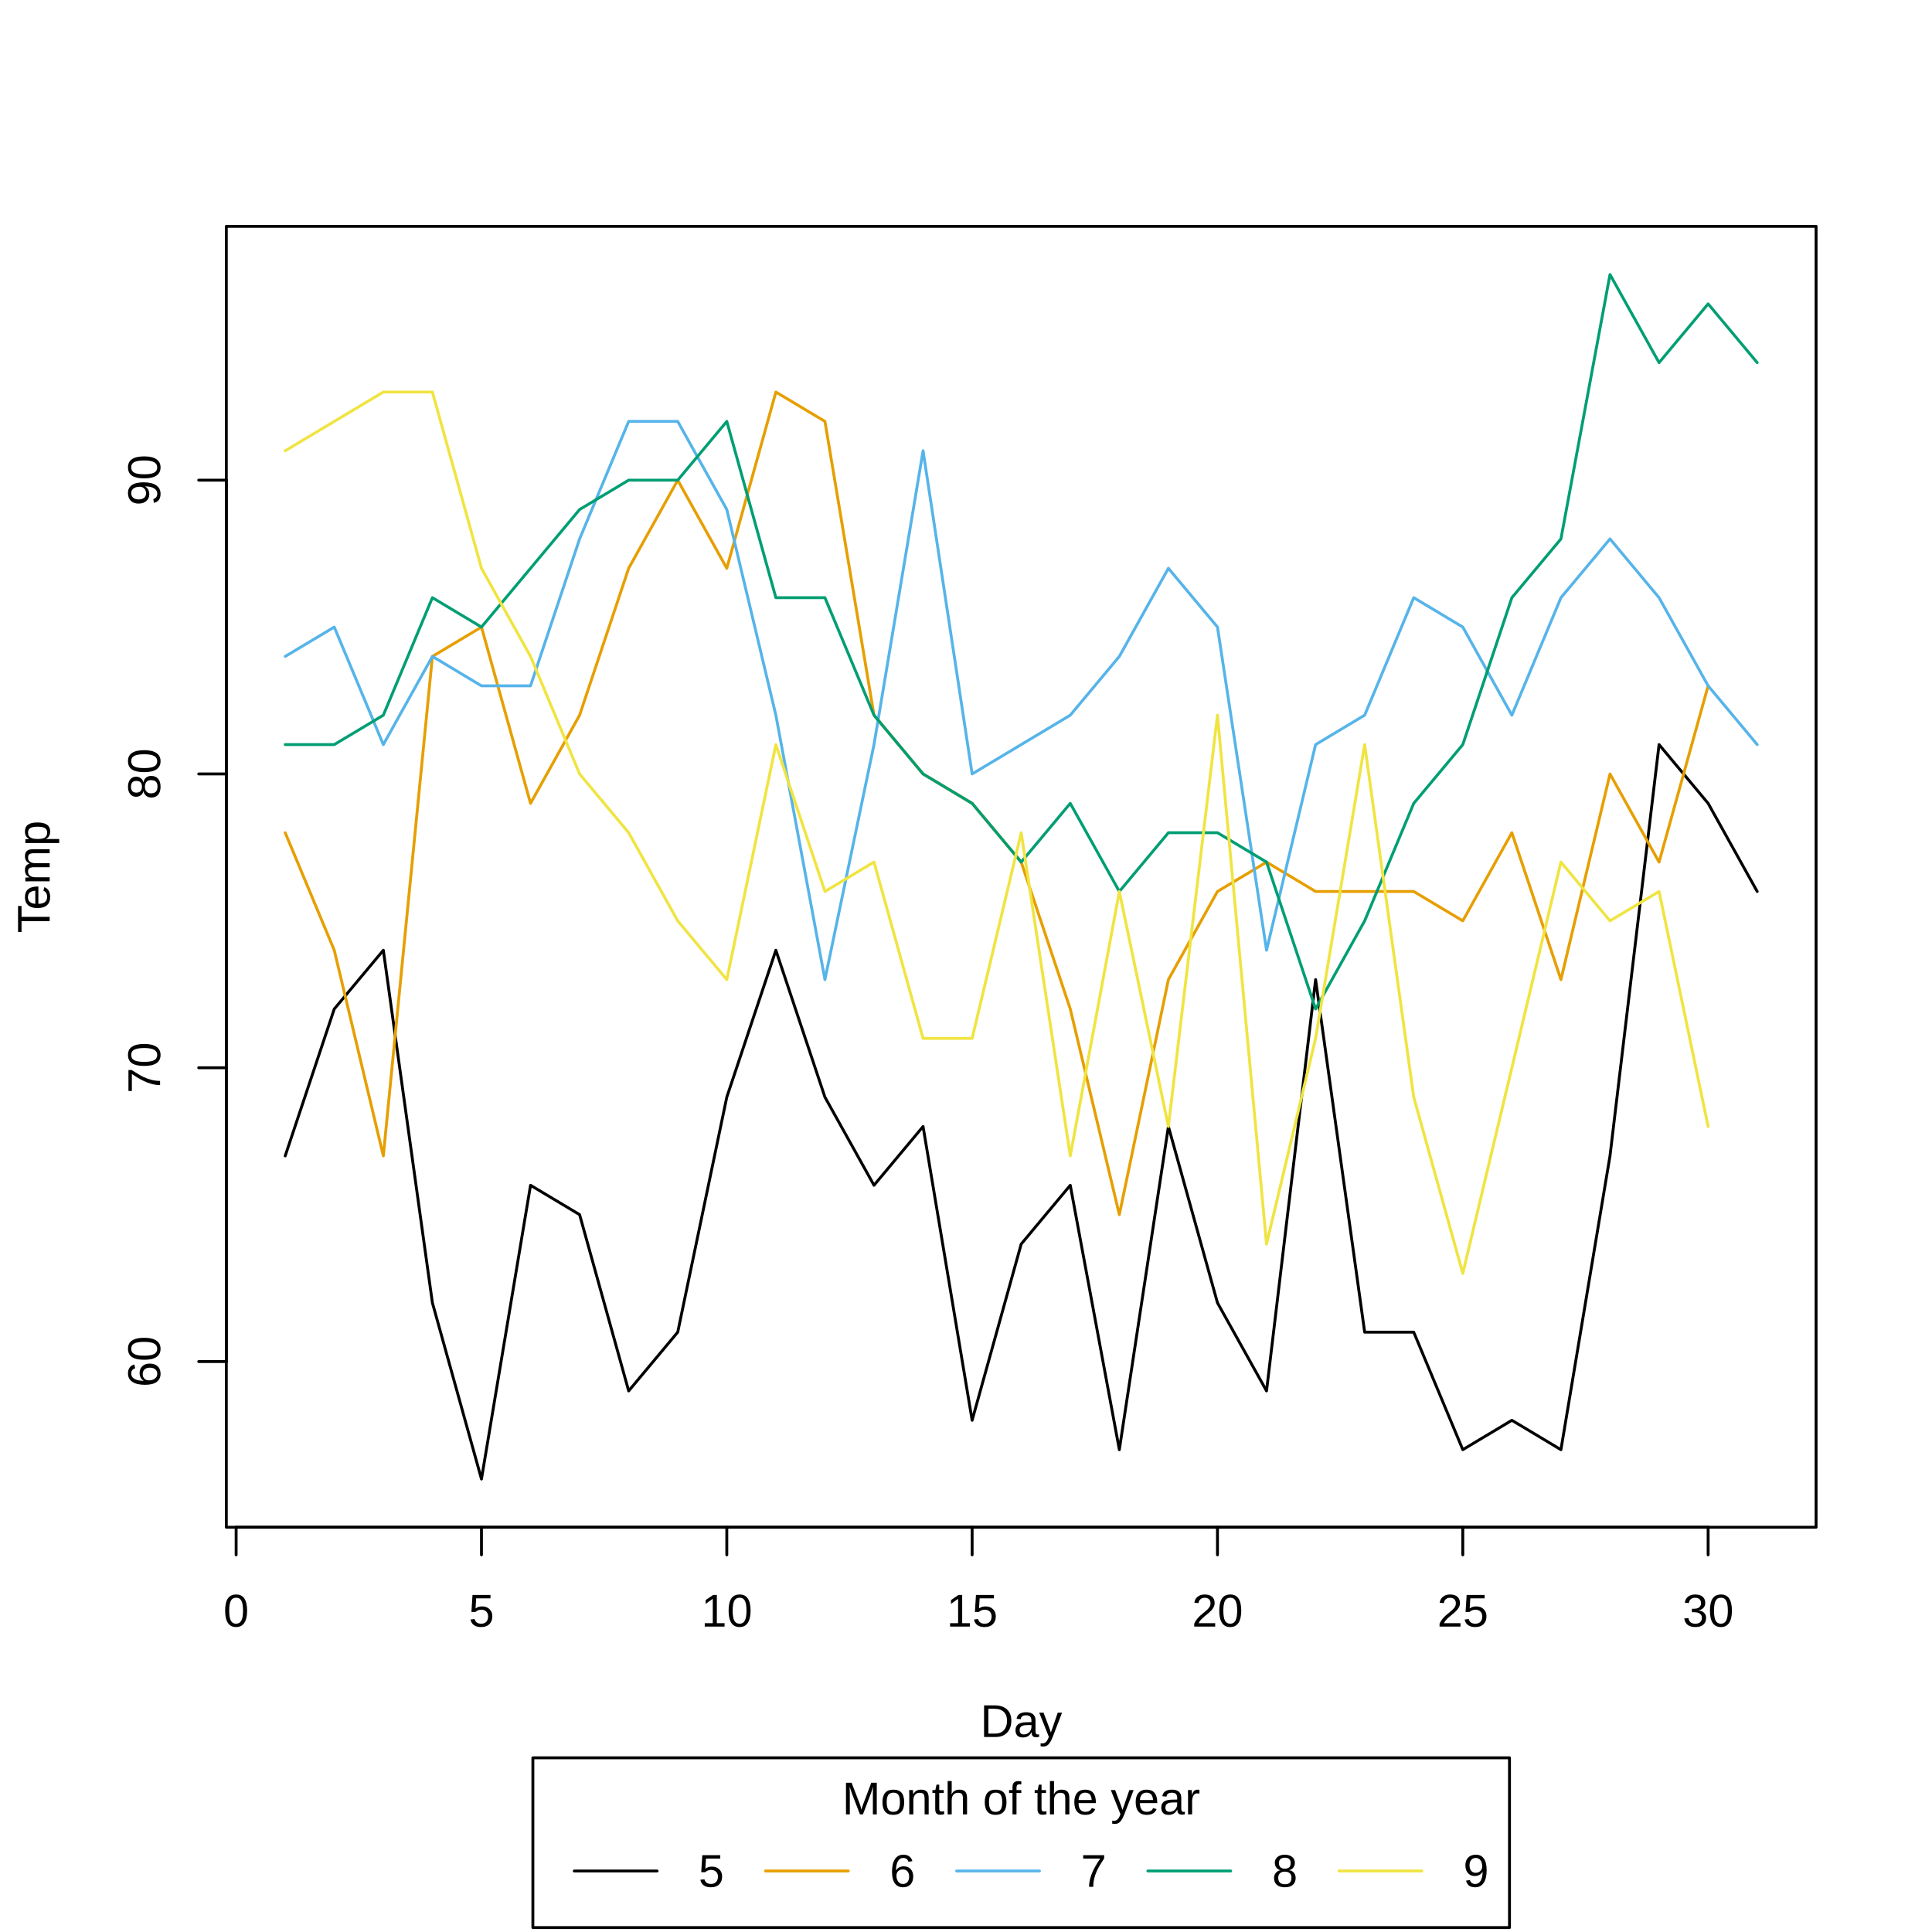
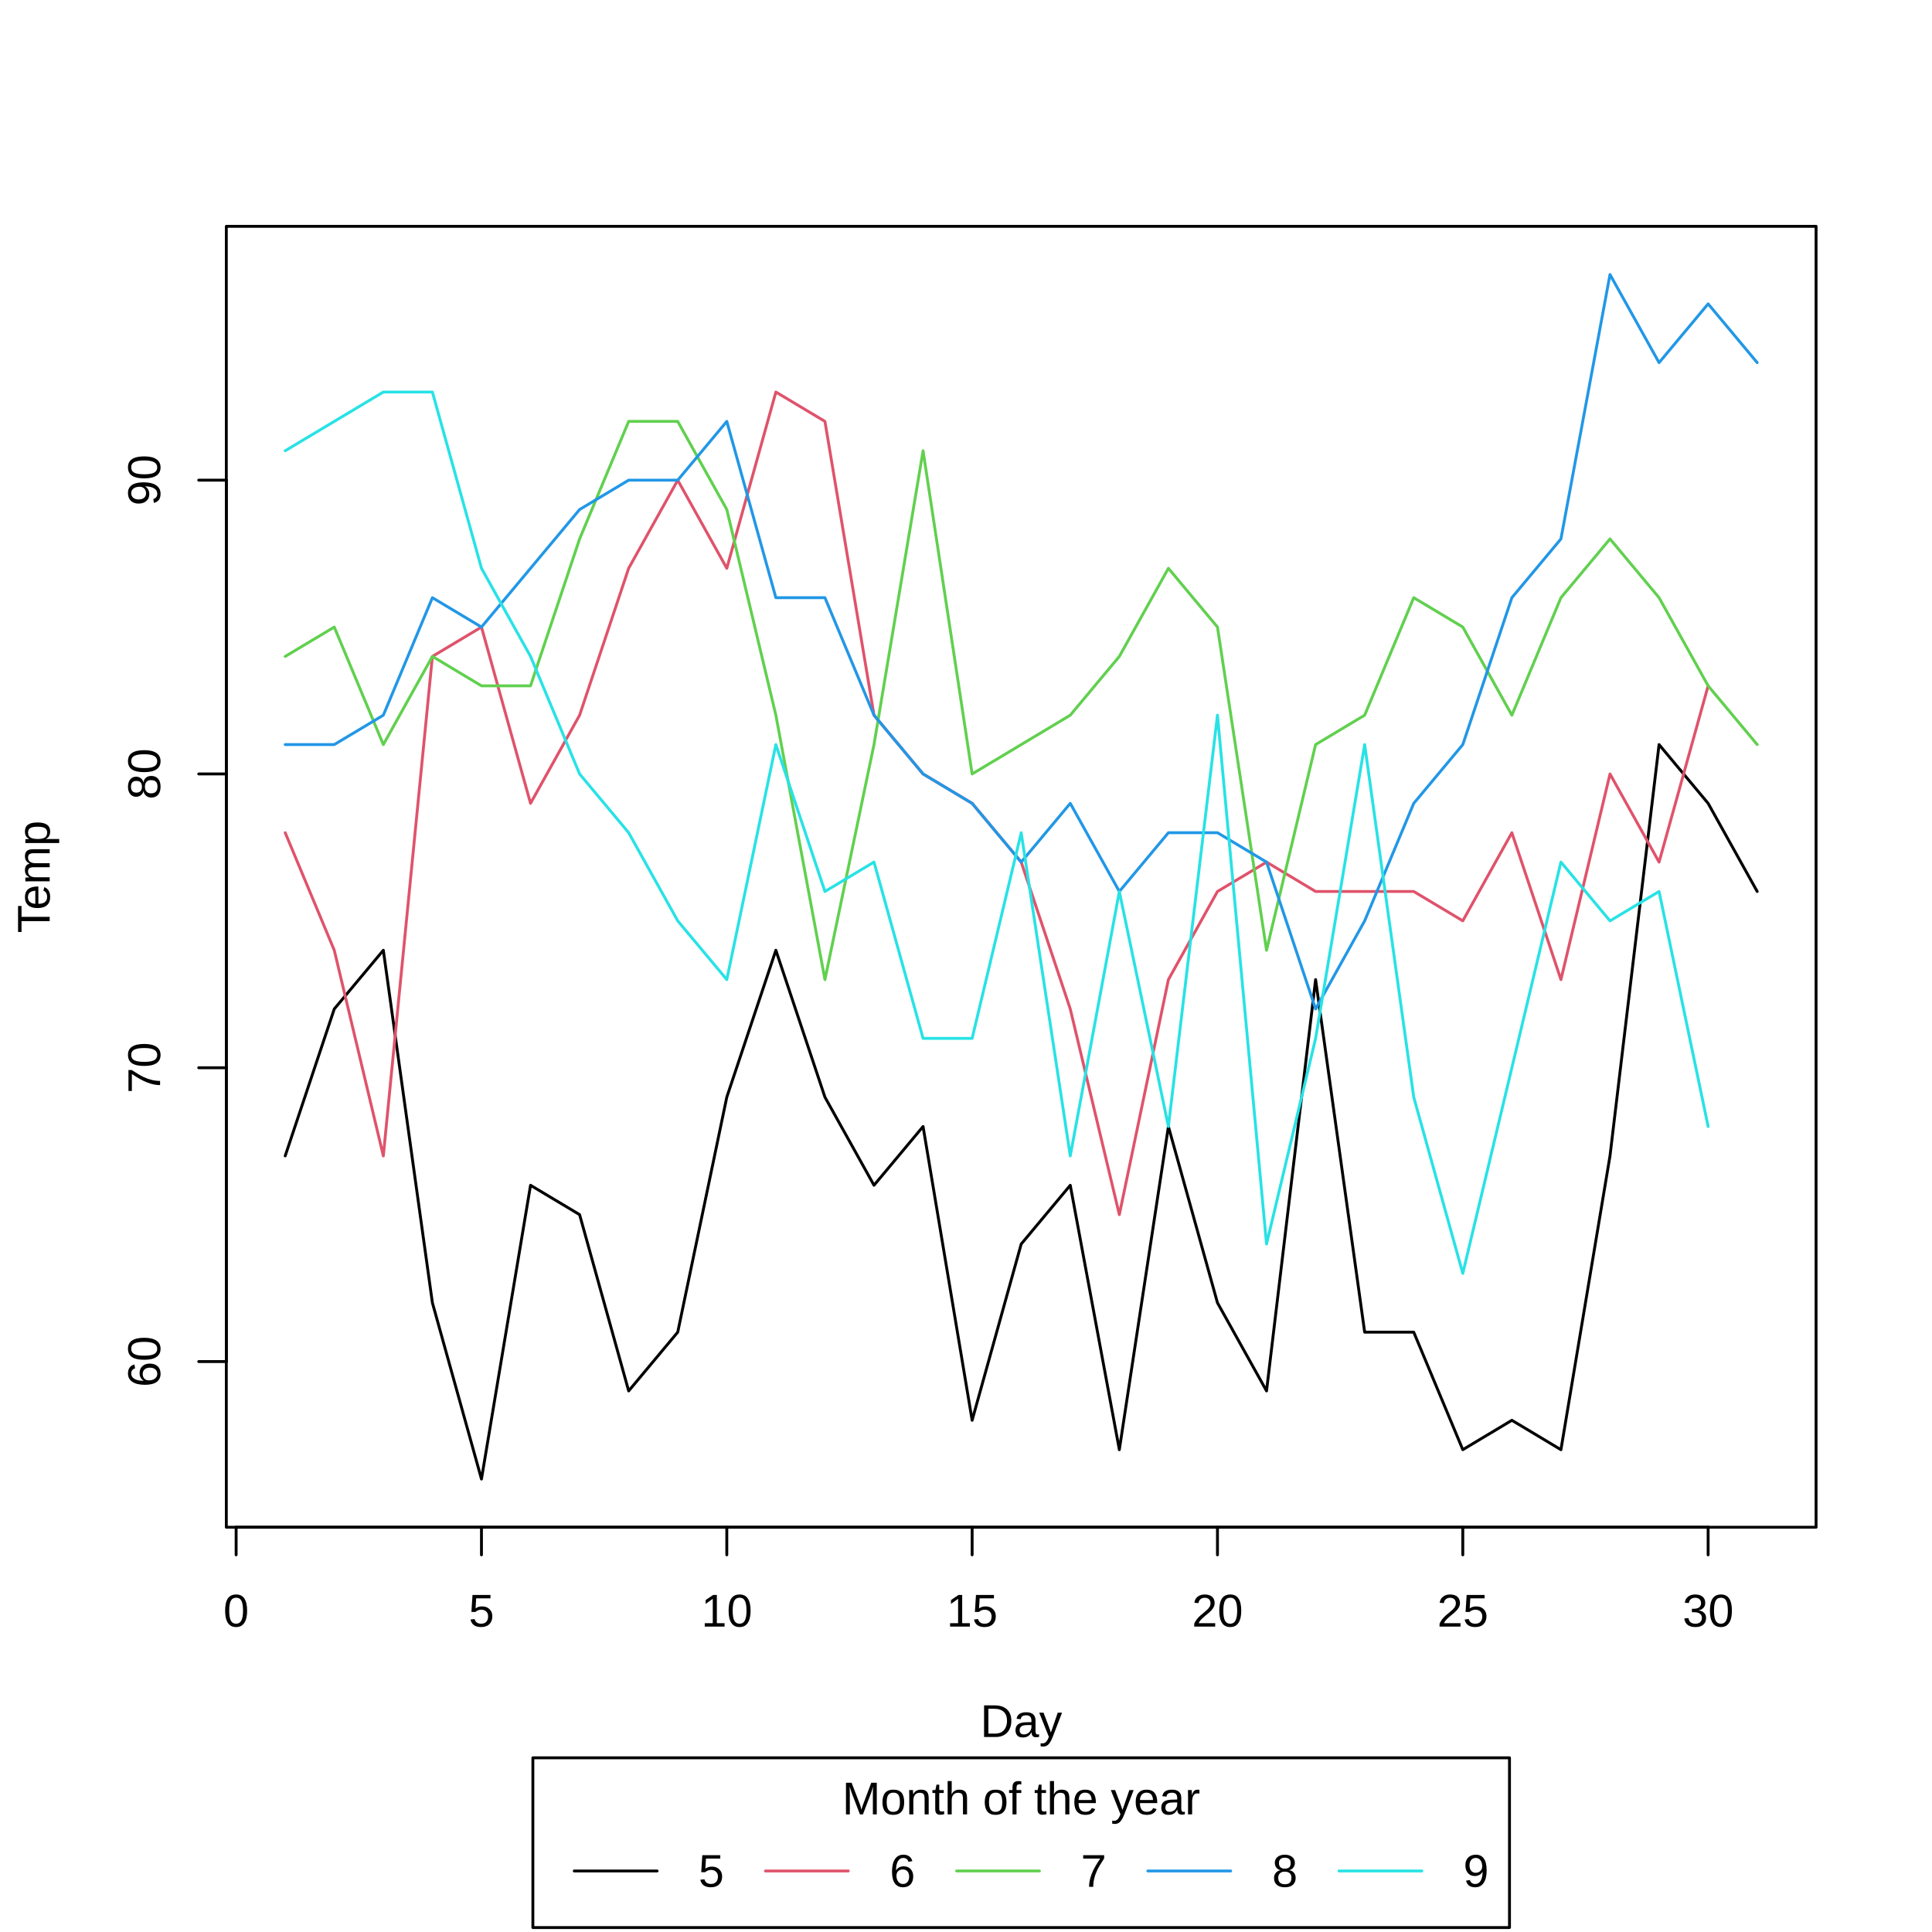
<svg xmlns="http://www.w3.org/2000/svg" class="svglite" width="504.00pt" height="504.00pt" viewBox="0 0 504.00 504.00">
  <defs>
    <style type="text/css">
    .svglite line, .svglite polyline, .svglite polygon, .svglite path, .svglite rect, .svglite circle {
      fill: none;
      stroke: #000000;
      stroke-linecap: round;
      stroke-linejoin: round;
      stroke-miterlimit: 10.00;
    }
    .svglite text {
      white-space: pre;
    }
  </style>
  </defs>
  <rect width="100%" height="100%" style="stroke: none; fill: #FFFFFF;" />
  <defs>
    <clipPath id="cpMC4wMHw1MDQuMDB8MC4wMHw1MDQuMDA=">
      <rect x="0.00" y="0.00" width="504.00" height="504.00" />
    </clipPath>
  </defs>
  <g clip-path="url(#cpMC4wMHw1MDQuMDB8MC4wMHw1MDQuMDA=)">
    <rect x="139.01" y="458.56" width="254.77" height="44.28" style="stroke-width: 0.75; fill: #FFFFFF;" />
    <line x1="149.81" y1="488.08" x2="171.41" y2="488.08" style="stroke-width: 0.75;" />
-     <line x1="199.69" y1="488.08" x2="221.29" y2="488.08" style="stroke-width: 0.75; stroke: #E69F00;" />
-     <line x1="249.56" y1="488.08" x2="271.16" y2="488.08" style="stroke-width: 0.75; stroke: #56B4E9;" />
-     <line x1="299.44" y1="488.08" x2="321.04" y2="488.08" style="stroke-width: 0.75; stroke: #009E73;" />
-     <line x1="349.31" y1="488.08" x2="370.91" y2="488.08" style="stroke-width: 0.75; stroke: #F0E442;" />
+     <line x1="199.69" y1="488.08" x2="221.29" y2="488.08" style="stroke-width: 0.75; stroke: #DF536B;" />
+     <line x1="249.56" y1="488.08" x2="271.16" y2="488.08" style="stroke-width: 0.75; stroke: #61D04F;" />
+     <line x1="299.44" y1="488.08" x2="321.04" y2="488.08" style="stroke-width: 0.75; stroke: #2297E6;" />
+     <line x1="349.31" y1="488.08" x2="370.91" y2="488.08" style="stroke-width: 0.75; stroke: #28E2E5;" />
    <text x="266.40" y="473.32" text-anchor="middle" style="font-size: 12.00px; font-family: &quot;Liberation Sans&quot;;" textLength="93.40px" lengthAdjust="spacingAndGlyphs">Month of the year</text>
    <text x="182.21" y="492.21" style="font-size: 12.00px; font-family: &quot;Liberation Sans&quot;;" textLength="6.67px" lengthAdjust="spacingAndGlyphs">5</text>
    <text x="232.09" y="492.21" style="font-size: 12.00px; font-family: &quot;Liberation Sans&quot;;" textLength="6.67px" lengthAdjust="spacingAndGlyphs">6</text>
    <text x="281.96" y="492.21" style="font-size: 12.00px; font-family: &quot;Liberation Sans&quot;;" textLength="6.67px" lengthAdjust="spacingAndGlyphs">7</text>
    <text x="331.84" y="492.21" style="font-size: 12.00px; font-family: &quot;Liberation Sans&quot;;" textLength="6.67px" lengthAdjust="spacingAndGlyphs">8</text>
    <text x="381.71" y="492.21" style="font-size: 12.00px; font-family: &quot;Liberation Sans&quot;;" textLength="6.67px" lengthAdjust="spacingAndGlyphs">9</text>
    <line x1="61.60" y1="398.41" x2="445.60" y2="398.41" style="stroke-width: 0.75;" />
    <line x1="61.60" y1="398.41" x2="61.60" y2="405.61" style="stroke-width: 0.75;" />
    <line x1="125.60" y1="398.41" x2="125.60" y2="405.61" style="stroke-width: 0.75;" />
    <line x1="189.60" y1="398.41" x2="189.60" y2="405.61" style="stroke-width: 0.75;" />
    <line x1="253.60" y1="398.41" x2="253.60" y2="405.61" style="stroke-width: 0.75;" />
    <line x1="317.60" y1="398.41" x2="317.60" y2="405.61" style="stroke-width: 0.75;" />
    <line x1="381.60" y1="398.41" x2="381.60" y2="405.61" style="stroke-width: 0.75;" />
    <line x1="445.60" y1="398.41" x2="445.60" y2="405.61" style="stroke-width: 0.75;" />
    <text x="61.60" y="424.33" text-anchor="middle" style="font-size: 12.00px; font-family: &quot;Liberation Sans&quot;;" textLength="6.67px" lengthAdjust="spacingAndGlyphs">0</text>
    <text x="125.60" y="424.33" text-anchor="middle" style="font-size: 12.00px; font-family: &quot;Liberation Sans&quot;;" textLength="6.67px" lengthAdjust="spacingAndGlyphs">5</text>
    <text x="189.60" y="424.33" text-anchor="middle" style="font-size: 12.00px; font-family: &quot;Liberation Sans&quot;;" textLength="13.35px" lengthAdjust="spacingAndGlyphs">10</text>
    <text x="253.60" y="424.33" text-anchor="middle" style="font-size: 12.00px; font-family: &quot;Liberation Sans&quot;;" textLength="13.35px" lengthAdjust="spacingAndGlyphs">15</text>
    <text x="317.60" y="424.33" text-anchor="middle" style="font-size: 12.00px; font-family: &quot;Liberation Sans&quot;;" textLength="13.35px" lengthAdjust="spacingAndGlyphs">20</text>
    <text x="381.60" y="424.33" text-anchor="middle" style="font-size: 12.00px; font-family: &quot;Liberation Sans&quot;;" textLength="13.35px" lengthAdjust="spacingAndGlyphs">25</text>
    <text x="445.60" y="424.33" text-anchor="middle" style="font-size: 12.00px; font-family: &quot;Liberation Sans&quot;;" textLength="13.35px" lengthAdjust="spacingAndGlyphs">30</text>
    <line x1="59.04" y1="355.19" x2="59.04" y2="125.26" style="stroke-width: 0.75;" />
    <line x1="59.04" y1="355.19" x2="51.84" y2="355.19" style="stroke-width: 0.75;" />
    <line x1="59.04" y1="278.54" x2="51.84" y2="278.54" style="stroke-width: 0.75;" />
    <line x1="59.04" y1="201.90" x2="51.84" y2="201.90" style="stroke-width: 0.75;" />
    <line x1="59.04" y1="125.26" x2="51.84" y2="125.26" style="stroke-width: 0.75;" />
    <text transform="translate(41.76,355.19) rotate(-90)" text-anchor="middle" style="font-size: 12.00px; font-family: &quot;Liberation Sans&quot;;" textLength="13.35px" lengthAdjust="spacingAndGlyphs">60</text>
    <text transform="translate(41.76,278.54) rotate(-90)" text-anchor="middle" style="font-size: 12.00px; font-family: &quot;Liberation Sans&quot;;" textLength="13.35px" lengthAdjust="spacingAndGlyphs">70</text>
    <text transform="translate(41.76,201.90) rotate(-90)" text-anchor="middle" style="font-size: 12.00px; font-family: &quot;Liberation Sans&quot;;" textLength="13.35px" lengthAdjust="spacingAndGlyphs">80</text>
    <text transform="translate(41.76,125.26) rotate(-90)" text-anchor="middle" style="font-size: 12.00px; font-family: &quot;Liberation Sans&quot;;" textLength="13.35px" lengthAdjust="spacingAndGlyphs">90</text>
    <polygon points="59.04,398.41 473.76,398.41 473.76,59.04 59.04,59.04 " style="stroke-width: 0.75;" />
  </g>
  <defs>
    <clipPath id="cpNTkuMDR8NDczLjc2fDU5LjA0fDM5OC40MQ==">
      <rect x="59.04" y="59.04" width="414.72" height="339.37" />
    </clipPath>
  </defs>
  <g clip-path="url(#cpNTkuMDR8NDczLjc2fDU5LjA0fDM5OC40MQ==)">
    <polyline points="74.40,301.54 87.20,263.21 100.00,247.89 112.80,339.86 125.60,385.84 138.40,309.20 151.20,316.86 164.00,362.85 176.80,347.52 189.60,286.21 202.40,247.89 215.20,286.21 228.00,309.20 240.80,293.87 253.60,370.51 266.40,324.53 279.20,309.20 292.00,378.18 304.80,293.87 317.60,339.86 330.40,362.85 343.20,255.55 356.00,347.52 368.80,347.52 381.60,378.18 394.40,370.51 407.20,378.18 420.00,301.54 432.80,194.24 445.60,209.57 458.40,232.56 " style="stroke-width: 0.75;" />
-     <polyline points="74.40,217.23 87.20,247.89 100.00,301.54 112.80,171.24 125.60,163.58 138.40,209.57 151.20,186.57 164.00,148.25 176.80,125.26 189.60,148.25 202.40,102.27 215.20,109.93 228.00,186.57 240.80,201.90 253.60,209.57 266.40,224.89 279.20,263.21 292.00,316.86 304.80,255.55 317.60,232.56 330.40,224.89 343.20,232.56 356.00,232.56 368.80,232.56 381.60,240.22 394.40,217.23 407.20,255.55 420.00,201.90 432.80,224.89 445.60,178.91 " style="stroke-width: 0.75; stroke: #E69F00;" />
-     <polyline points="74.40,171.24 87.20,163.58 100.00,194.24 112.80,171.24 125.60,178.91 138.40,178.91 151.20,140.59 164.00,109.93 176.80,109.93 189.60,132.92 202.40,186.57 215.20,255.55 228.00,194.24 240.80,117.59 253.60,201.90 266.40,194.24 279.20,186.57 292.00,171.24 304.80,148.25 317.60,163.58 330.40,247.89 343.20,194.24 356.00,186.57 368.80,155.92 381.60,163.58 394.40,186.57 407.20,155.92 420.00,140.59 432.80,155.92 445.60,178.91 458.40,194.24 " style="stroke-width: 0.75; stroke: #56B4E9;" />
-     <polyline points="74.40,194.24 87.20,194.24 100.00,186.57 112.80,155.92 125.60,163.58 138.40,148.25 151.20,132.92 164.00,125.26 176.80,125.26 189.60,109.93 202.40,155.92 215.20,155.92 228.00,186.57 240.80,201.90 253.60,209.57 266.40,224.89 279.20,209.57 292.00,232.56 304.80,217.23 317.60,217.23 330.40,224.89 343.20,263.21 356.00,240.22 368.80,209.57 381.60,194.24 394.40,155.92 407.20,140.59 420.00,71.61 432.80,94.60 445.60,79.27 458.40,94.60 " style="stroke-width: 0.75; stroke: #009E73;" />
-     <polyline points="74.40,117.59 87.20,109.93 100.00,102.27 112.80,102.27 125.60,148.25 138.40,171.24 151.20,201.90 164.00,217.23 176.80,240.22 189.60,255.55 202.40,194.24 215.20,232.56 228.00,224.89 240.80,270.88 253.60,270.88 266.40,217.23 279.20,301.54 292.00,232.56 304.80,293.87 317.60,186.57 330.40,324.53 343.20,270.88 356.00,194.24 368.80,286.21 381.60,332.19 394.40,278.54 407.20,224.89 420.00,240.22 432.80,232.56 445.60,293.87 " style="stroke-width: 0.75; stroke: #F0E442;" />
+     <polyline points="74.40,217.23 87.20,247.89 100.00,301.54 112.80,171.24 125.60,163.58 138.40,209.57 151.20,186.57 164.00,148.25 176.80,125.26 189.60,148.25 202.40,102.27 215.20,109.93 228.00,186.57 240.80,201.90 253.60,209.57 266.40,224.89 279.20,263.21 292.00,316.86 304.80,255.55 317.60,232.56 330.40,224.89 343.20,232.56 356.00,232.56 368.80,232.56 381.60,240.22 394.40,217.23 407.20,255.55 420.00,201.90 432.80,224.89 445.60,178.91 " style="stroke-width: 0.75; stroke: #DF536B;" />
+     <polyline points="74.40,171.24 87.20,163.58 100.00,194.24 112.80,171.24 125.60,178.91 138.40,178.91 151.20,140.59 164.00,109.93 176.80,109.93 189.60,132.92 202.40,186.57 215.20,255.55 228.00,194.24 240.80,117.59 253.60,201.90 266.40,194.24 279.20,186.57 292.00,171.24 304.80,148.25 317.60,163.58 330.40,247.89 343.20,194.24 356.00,186.57 368.80,155.92 381.60,163.58 394.40,186.57 407.20,155.92 420.00,140.59 432.80,155.92 445.60,178.91 458.40,194.24 " style="stroke-width: 0.75; stroke: #61D04F;" />
+     <polyline points="74.40,194.24 87.20,194.24 100.00,186.57 112.80,155.92 125.60,163.58 138.40,148.25 151.20,132.92 164.00,125.26 176.80,125.26 189.60,109.93 202.40,155.92 215.20,155.92 228.00,186.57 240.80,201.90 253.60,209.57 266.40,224.89 279.20,209.57 292.00,232.56 304.80,217.23 317.60,217.23 330.40,224.89 343.20,263.21 356.00,240.22 368.80,209.57 381.60,194.24 394.40,155.92 407.20,140.59 420.00,71.61 432.80,94.60 445.60,79.27 458.40,94.60 " style="stroke-width: 0.75; stroke: #2297E6;" />
+     <polyline points="74.40,117.59 87.20,109.93 100.00,102.27 112.80,102.27 125.60,148.25 138.40,171.24 151.20,201.90 164.00,217.23 176.80,240.22 189.60,255.55 202.40,194.24 215.20,232.56 228.00,224.89 240.80,270.88 253.60,270.88 266.40,217.23 279.20,301.54 292.00,232.56 304.80,293.87 317.60,186.57 330.40,324.53 343.20,270.88 356.00,194.24 368.80,286.21 381.60,332.19 394.40,278.54 407.20,224.89 420.00,240.22 432.80,232.56 445.60,293.87 " style="stroke-width: 0.75; stroke: #28E2E5;" />
  </g>
  <defs>
    <clipPath id="cpMC4wMHw1MDQuMDB8MC4wMHw0NzEuODU=">
      <rect x="0.00" y="0.00" width="504.00" height="471.85" />
    </clipPath>
  </defs>
  <g clip-path="url(#cpMC4wMHw1MDQuMDB8MC4wMHw0NzEuODU=)">
    <text x="266.40" y="453.13" text-anchor="middle" style="font-size: 12.00px; font-family: &quot;Liberation Sans&quot;;" textLength="21.35px" lengthAdjust="spacingAndGlyphs">Day</text>
    <text transform="translate(12.96,228.73) rotate(-90)" text-anchor="middle" style="font-size: 12.00px; font-family: &quot;Liberation Sans&quot;;" textLength="29.35px" lengthAdjust="spacingAndGlyphs">Temp</text>
  </g>
</svg>
